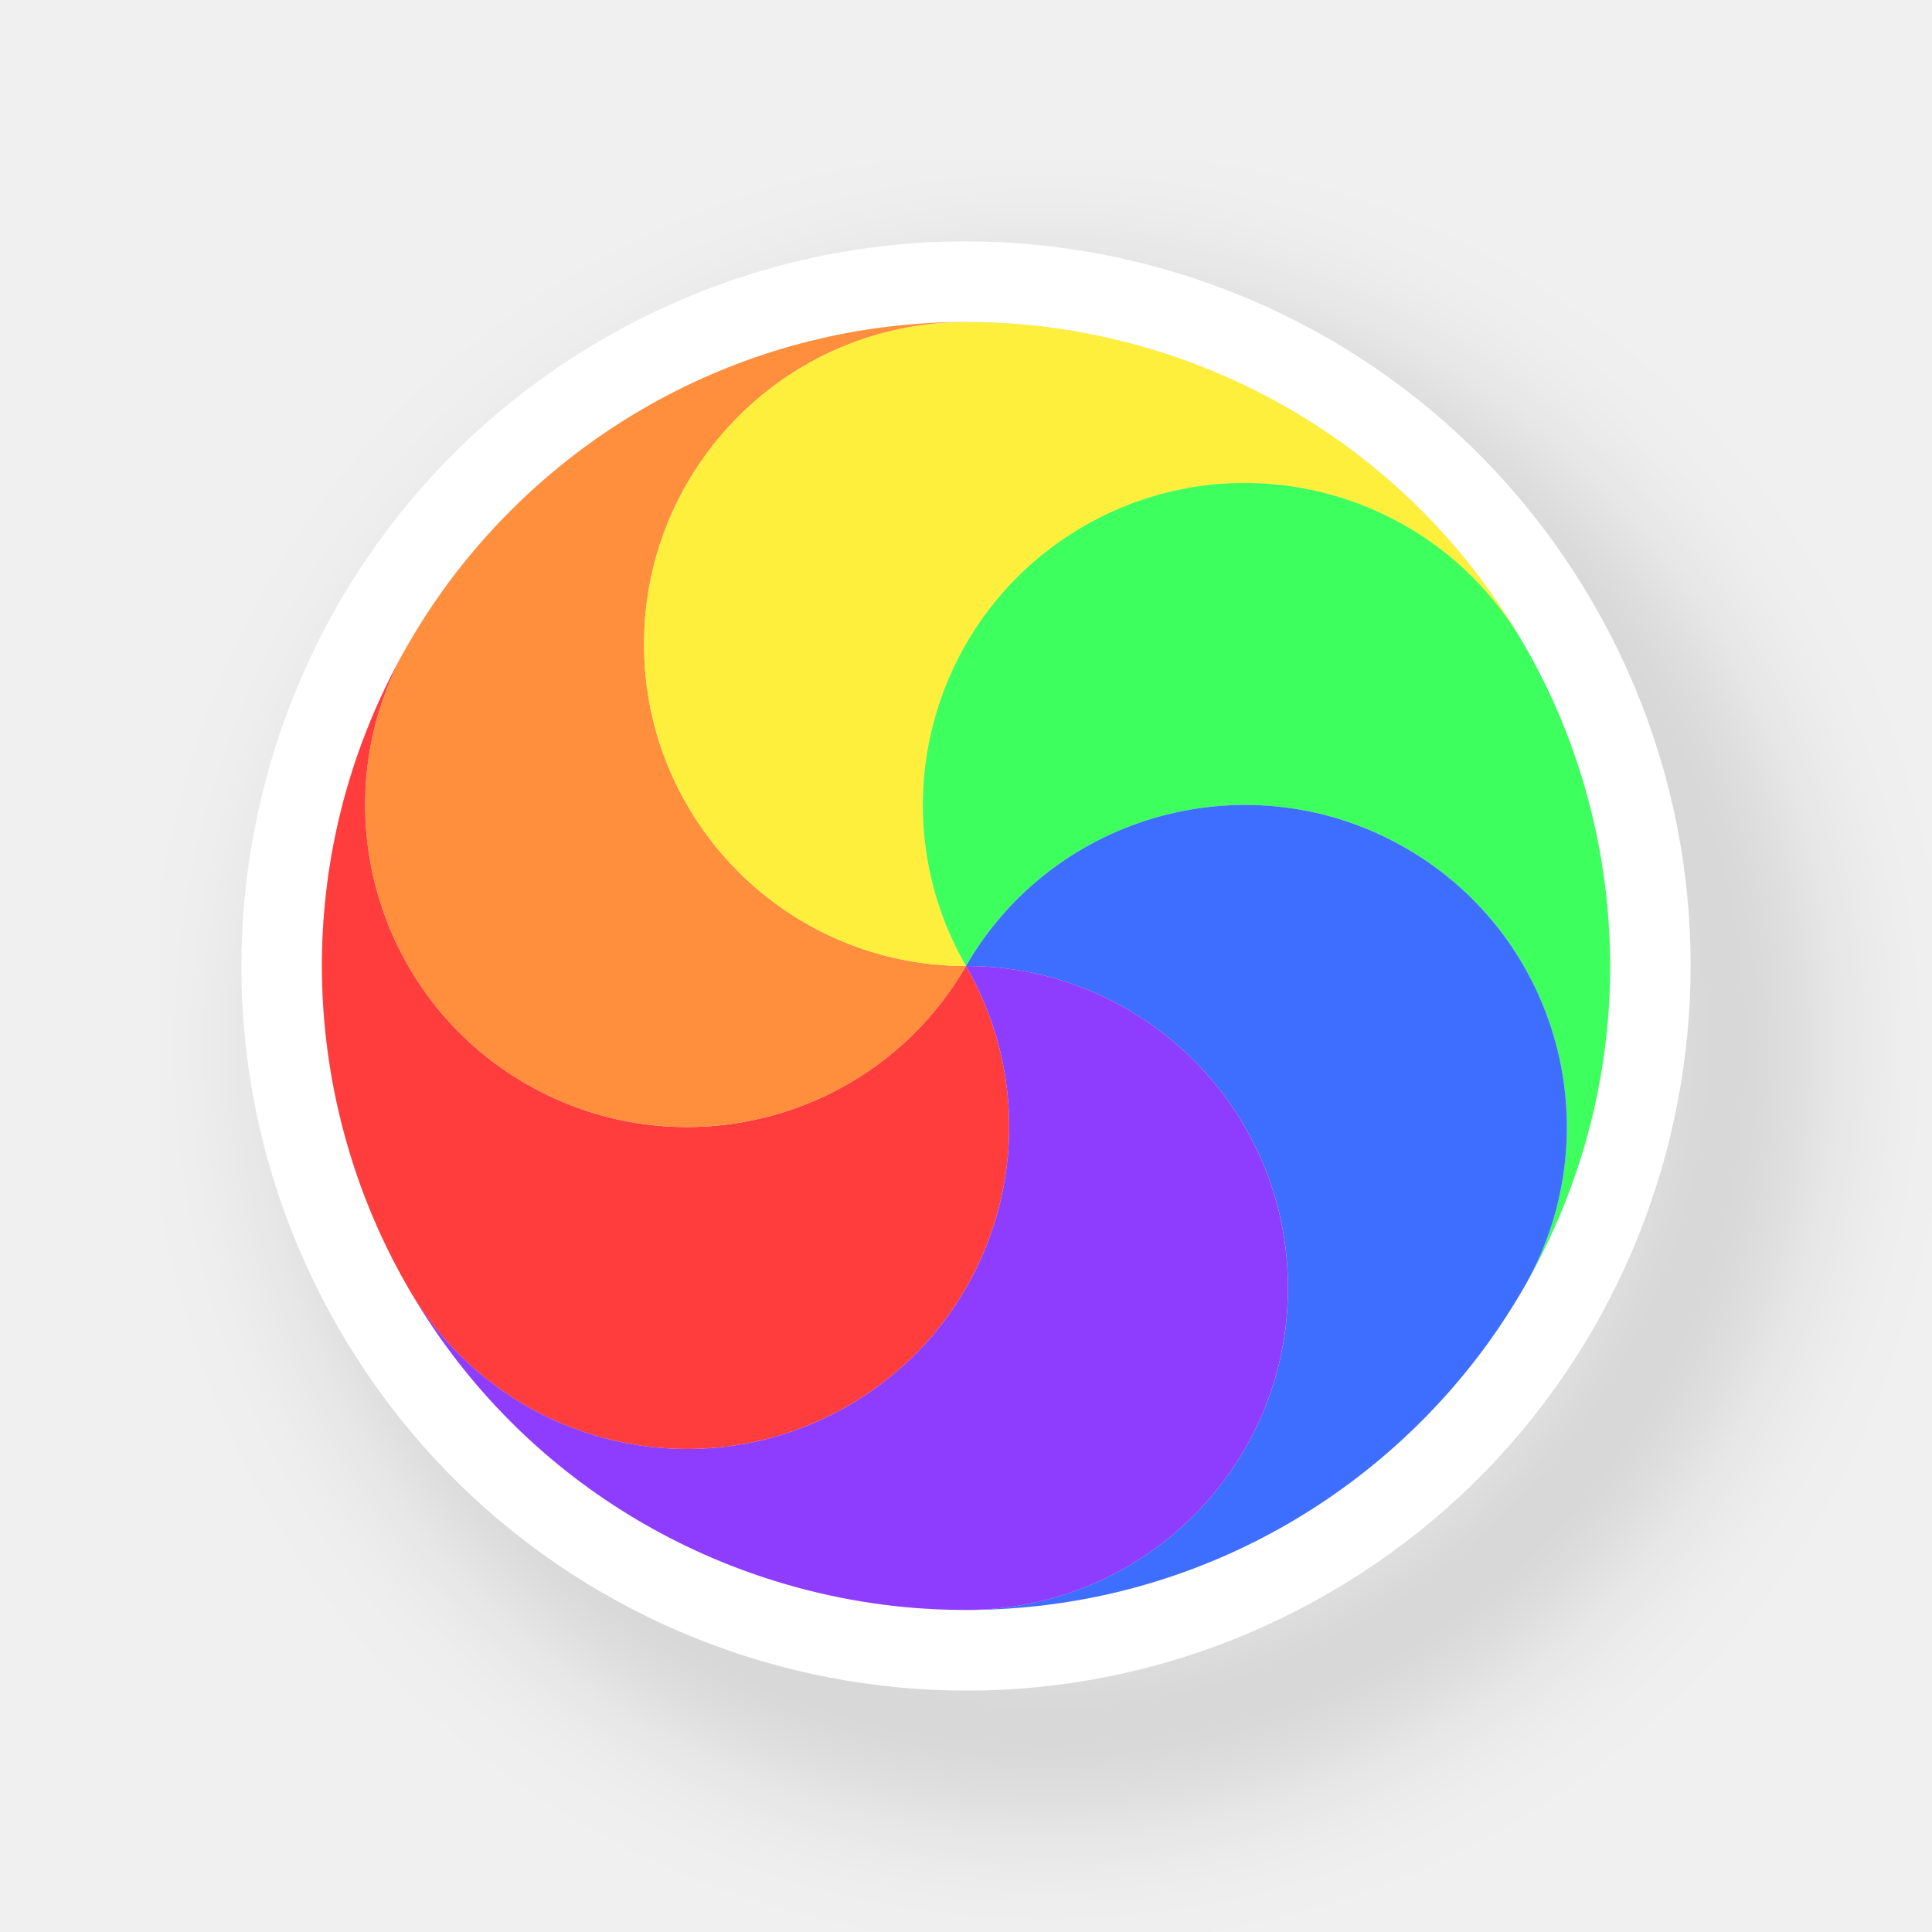
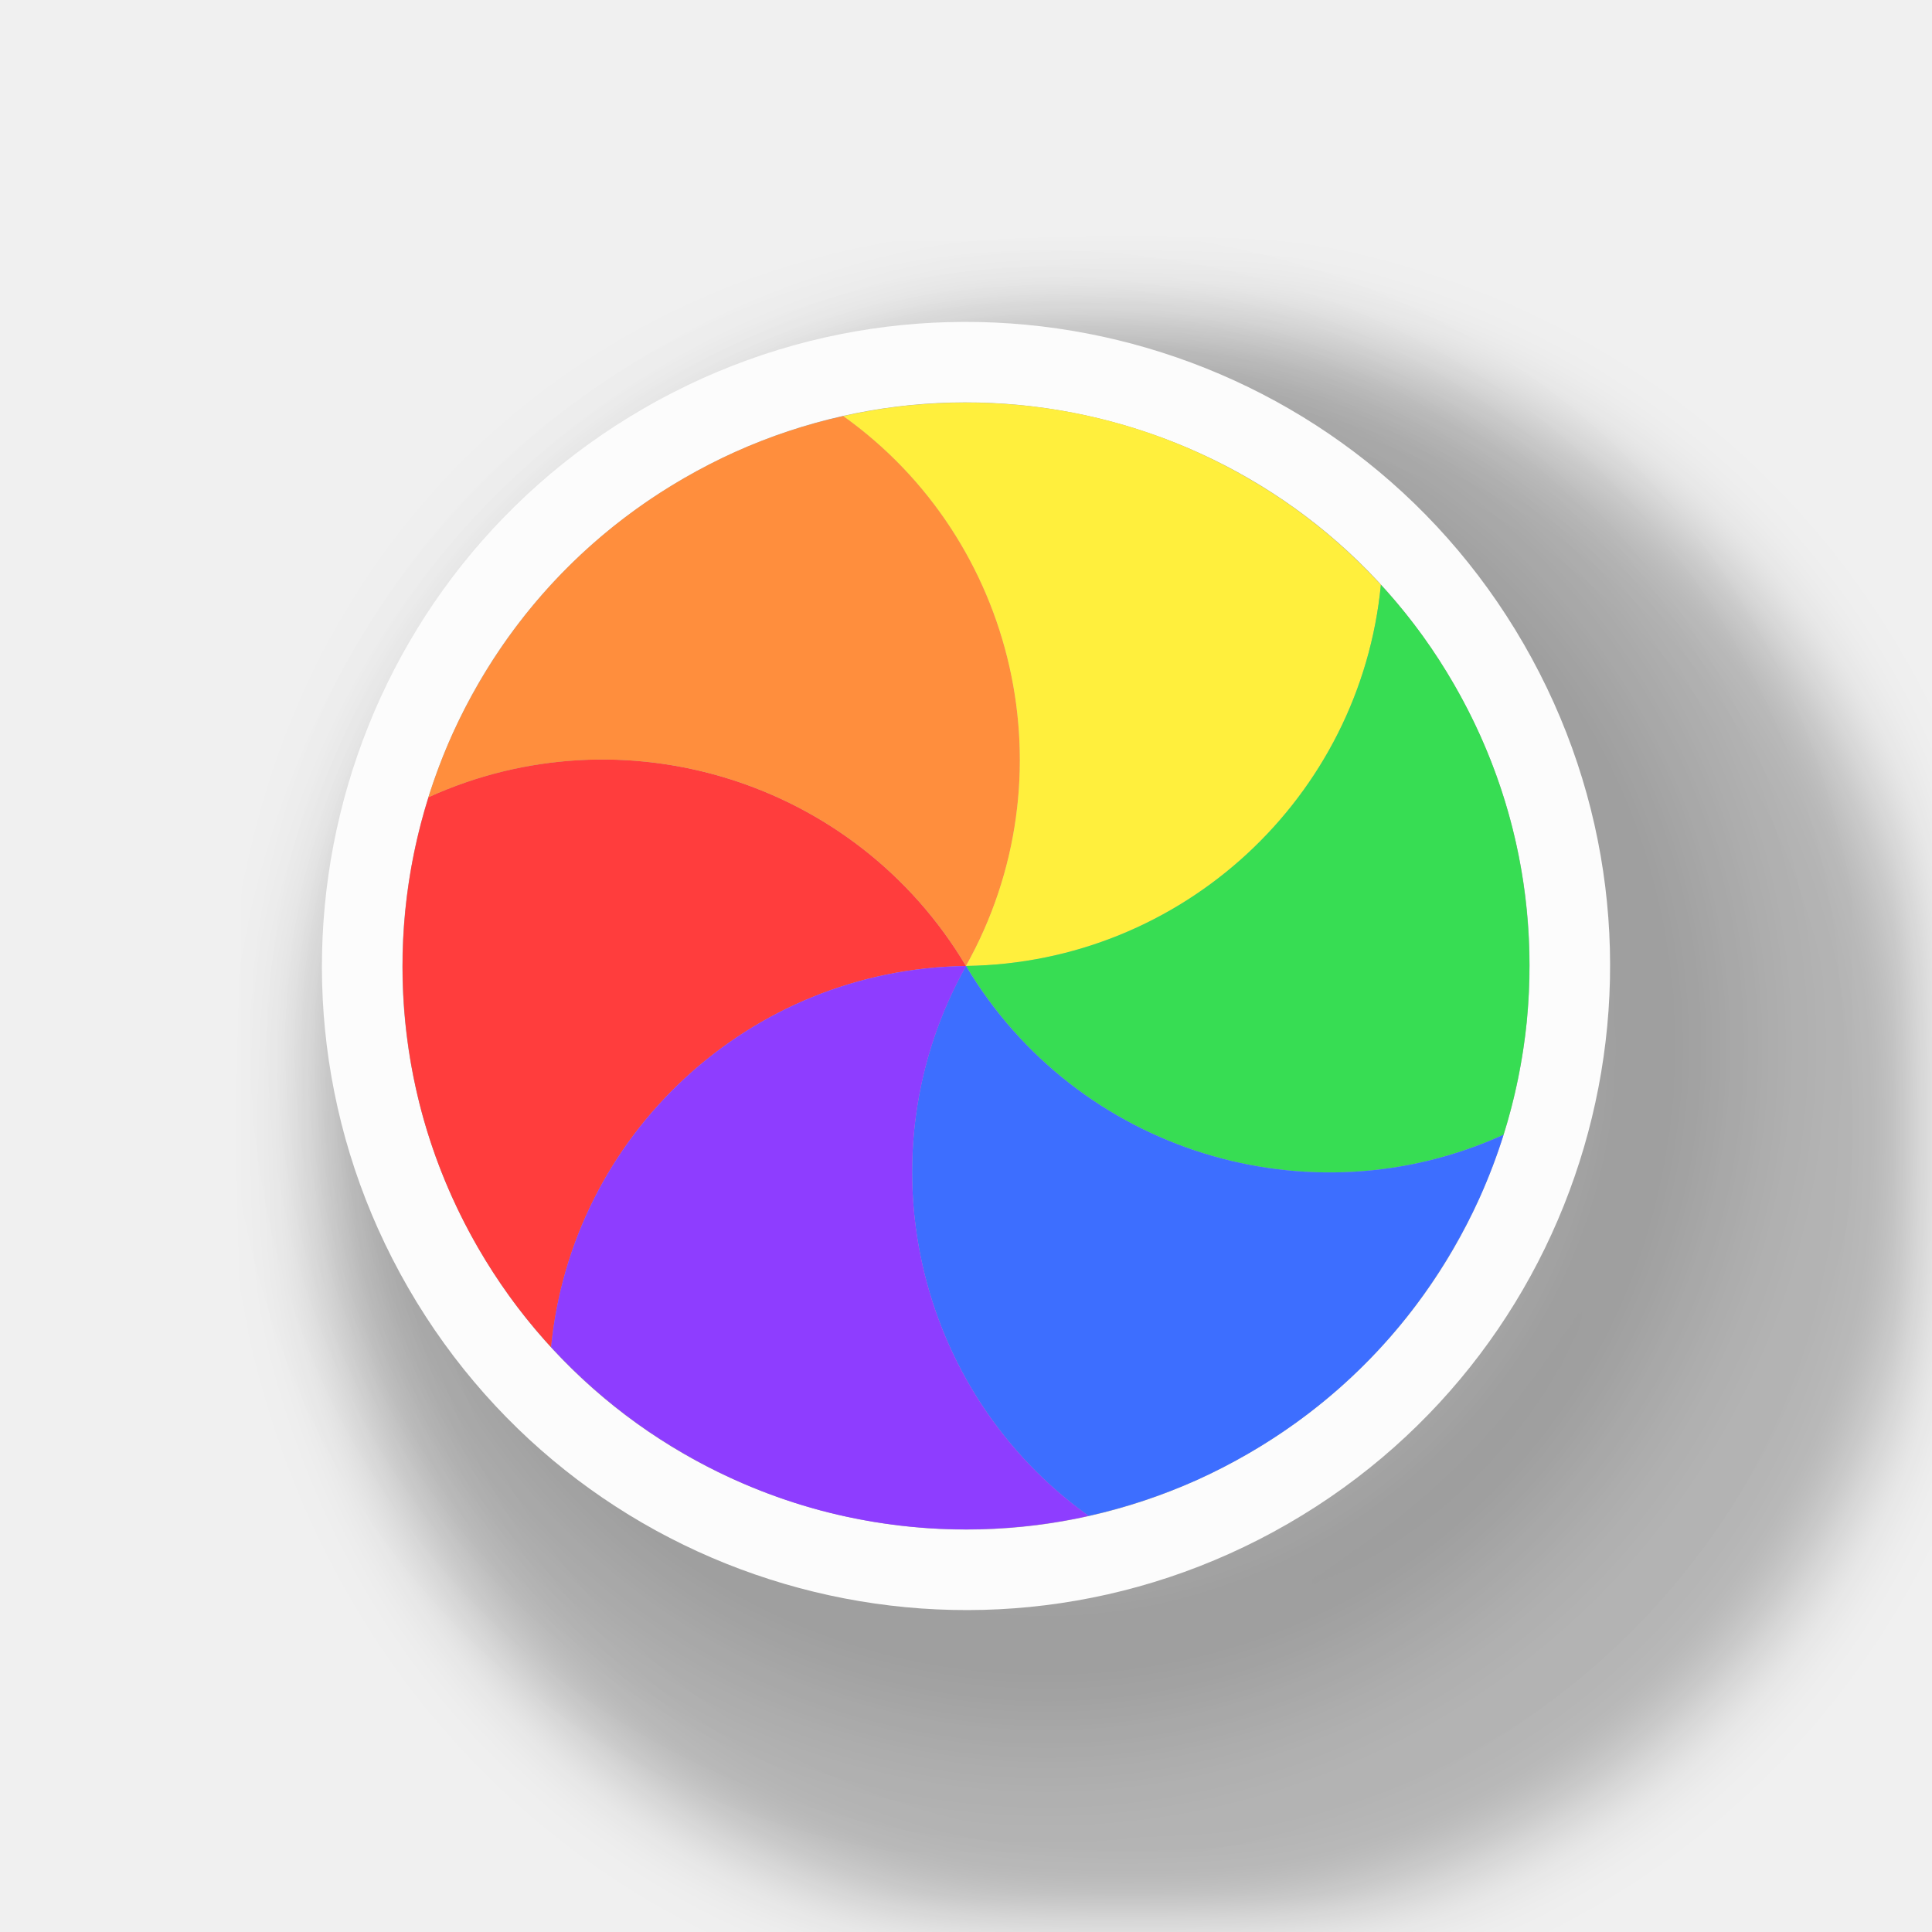
<svg xmlns="http://www.w3.org/2000/svg" width="24" height="24" viewBox="0 0 24 24" fill="none">
-   <g clip-path="url(#clip0_105_754)">
-     <g filter="url(#filter0_d_105_754)">
-       <circle cx="12" cy="12" r="8.5" transform="rotate(-120 12 12)" stroke="white" stroke-linejoin="round" />
+   <g filter="url(#filter0_d_173_2457)">
+     <g filter="url(#filter1_d_173_2457)">
+       <circle cx="12" cy="12" r="7.5" transform="rotate(-120 12 11.9999)" stroke="#FCFCFC" stroke-linejoin="round" />
    </g>
-     <path d="M10.536 17.463C8.622 18.568 6.176 17.913 5.072 16C4.937 15.767 4.815 15.529 4.707 15.289C3.687 13.023 3.735 10.317 5.072 8.001C3.968 9.914 4.623 12.36 6.536 13.464C8.449 14.569 10.895 13.913 12 12C13.104 13.913 12.449 16.359 10.536 17.463Z" fill="#FF3D3D" />
-     <path d="M6.536 13.464C4.623 12.36 3.968 9.914 5.072 8.001C5.207 7.768 5.352 7.543 5.506 7.329C6.959 5.313 9.326 4.001 12.001 4.001C9.792 4.001 8.001 5.792 8 8.001C8 10.21 9.791 12 12 12C10.895 13.913 8.449 14.569 6.536 13.464Z" fill="#FF8E3D" />
-     <path d="M8 8.001C8.001 5.792 9.792 4.001 12.001 4.001C12.27 4.001 12.537 4.014 12.799 4.04C15.271 4.29 17.591 5.684 18.928 8C17.824 6.087 15.378 5.432 13.464 6.537C11.551 7.641 10.896 10.087 12 12C9.791 12 8 10.21 8 8.001Z" fill="#FFEF3D" />
-     <path d="M13.464 6.536C15.378 5.432 17.824 6.087 18.928 8C19.063 8.233 19.185 8.471 19.294 8.711C20.313 10.977 20.265 13.683 18.928 15.999C20.032 14.086 19.377 11.64 17.464 10.536C15.551 9.431 13.105 10.087 12 12C10.896 10.087 11.551 7.641 13.464 6.536Z" fill="#3DFF5D" />
-     <path d="M17.464 10.536C19.377 11.64 20.032 14.086 18.928 15.999C18.793 16.233 18.648 16.457 18.494 16.671C17.041 18.687 14.674 19.999 11.999 19.999C14.209 19.999 15.999 18.208 16 15.999C16 13.79 14.209 12 12 12C13.105 10.087 15.551 9.431 17.464 10.536Z" fill="#3D6EFF" />
-     <path d="M15.999 15.999C15.999 18.208 14.209 19.999 11.999 19.999C11.73 19.999 11.463 19.986 11.201 19.96C8.729 19.71 6.409 18.316 5.072 16C6.176 17.913 8.622 18.568 10.536 17.463C12.449 16.359 13.104 13.913 12 12C14.209 12 16 13.79 15.999 15.999Z" fill="#8E3DFF" />
+     <path d="M6.846 16.735C6.658 16.53 6.481 16.314 6.318 16.087C6.184 15.9 6.057 15.704 5.939 15.5C5.626 14.957 5.393 14.39 5.238 13.812C5.084 13.234 5.001 12.627 5.001 12C5.001 11.764 5.013 11.531 5.036 11.301C5.084 10.826 5.18 10.358 5.323 9.903C7.733 8.808 10.623 9.685 12 12C9.307 12.036 7.102 14.1 6.846 16.735Z" fill="#FF3D3D" />
+     <path d="M5.322 9.904C5.406 9.638 5.505 9.377 5.619 9.123C5.714 8.913 5.821 8.705 5.939 8.501C6.252 7.958 6.627 7.473 7.05 7.05C7.473 6.627 7.958 6.252 8.501 5.939C8.705 5.821 8.913 5.714 9.123 5.619C9.558 5.423 10.012 5.272 10.477 5.169C12.631 6.708 13.317 9.65 12 12C10.622 9.685 7.732 8.808 5.322 9.904Z" fill="#FF8E3D" />
+     <path d="M10.476 5.169C10.748 5.108 11.024 5.063 11.301 5.035C11.531 5.013 11.764 5.001 12 5.001C12.627 5.001 13.234 5.083 13.812 5.238C14.39 5.393 14.957 5.625 15.499 5.939C15.704 6.057 15.9 6.183 16.087 6.318C16.475 6.597 16.832 6.915 17.154 7.265C16.898 9.9 14.694 11.965 11.999 12C13.316 9.649 12.63 6.708 10.476 5.169Z" fill="#FFEF3D" />
+     <path d="M17.154 7.265C17.343 7.47 17.519 7.686 17.682 7.912C17.817 8.1 17.943 8.296 18.061 8.5C18.375 9.043 18.607 9.61 18.762 10.188C18.917 10.766 18.999 11.373 18.999 12C18.999 12.236 18.987 12.469 18.965 12.699C18.916 13.174 18.82 13.642 18.678 14.096C16.267 15.192 13.377 14.315 12 11.999C14.694 11.964 16.898 9.9 17.154 7.265Z" fill="#37DD53" />
+     <path d="M18.678 14.096C18.595 14.361 18.495 14.622 18.381 14.877C18.286 15.087 18.179 15.295 18.061 15.499C17.748 16.042 17.373 16.527 16.95 16.95C16.527 17.373 16.042 17.748 15.499 18.061C15.295 18.179 15.088 18.285 14.877 18.381C14.442 18.576 13.988 18.727 13.523 18.831C11.369 17.291 10.684 14.35 12 11.999C13.378 14.315 16.268 15.191 18.678 14.096Z" fill="#3D6EFF" />
+     <path d="M13.524 18.831C13.252 18.892 12.977 18.936 12.699 18.964C12.469 18.987 12.236 18.999 12 18.999C11.374 18.999 10.766 18.916 10.188 18.762C9.611 18.607 9.043 18.374 8.501 18.061C8.296 17.943 8.1 17.816 7.913 17.682C7.526 17.403 7.168 17.085 6.846 16.735C7.102 14.099 9.307 12.035 12.001 12C10.684 14.35 11.37 17.292 13.524 18.831Z" fill="#8E3DFF" />
  </g>
  <defs>
-     <filter id="filter0_d_105_754" x="1.998" y="1.999" width="22.003" height="22.003" filterUnits="userSpaceOnUse" color-interpolation-filters="sRGB">
+     <filter id="filter0_d_173_2457" x="0" y="0" width="26" height="26" filterUnits="userSpaceOnUse" color-interpolation-filters="sRGB">
+       <feFlood flood-opacity="0" result="BackgroundImageFix" />
+       <feColorMatrix in="SourceAlpha" type="matrix" values="0 0 0 0 0 0 0 0 0 0 0 0 0 0 0 0 0 0 127 0" result="hardAlpha" />
+       <feOffset dx="1" dy="1" />
+       <feGaussianBlur stdDeviation="0.5" />
+       <feColorMatrix type="matrix" values="0 0 0 0 0 0 0 0 0 0 0 0 0 0 0 0 0 0 0.25 0" />
+       <feBlend mode="normal" in2="BackgroundImageFix" result="effect1_dropShadow_173_2457" />
+       <feBlend mode="normal" in="SourceGraphic" in2="effect1_dropShadow_173_2457" result="shape" />
+     </filter>
+     <filter id="filter1_d_173_2457" x="2.999" y="2.999" width="20.003" height="20.003" filterUnits="userSpaceOnUse" color-interpolation-filters="sRGB">
      <feFlood flood-opacity="0" result="BackgroundImageFix" />
      <feColorMatrix in="SourceAlpha" type="matrix" values="0 0 0 0 0 0 0 0 0 0 0 0 0 0 0 0 0 0 127 0" result="hardAlpha" />
      <feOffset dx="1" dy="1" />
      <feGaussianBlur stdDeviation="1" />
-       <feColorMatrix type="matrix" values="0 0 0 0 0 0 0 0 0 0 0 0 0 0 0 0 0 0 0.25 0" />
-       <feBlend mode="normal" in2="BackgroundImageFix" result="effect1_dropShadow_105_754" />
-       <feBlend mode="normal" in="SourceGraphic" in2="effect1_dropShadow_105_754" result="shape" />
+       <feColorMatrix type="matrix" values="0 0 0 0 0 0 0 0 0 0 0 0 0 0 0 0 0 0 0.3 0" />
+       <feBlend mode="normal" in2="BackgroundImageFix" result="effect1_dropShadow_173_2457" />
+       <feBlend mode="normal" in="SourceGraphic" in2="effect1_dropShadow_173_2457" result="shape" />
    </filter>
-     <clipPath id="clip0_105_754">
-       <rect width="24" height="24" fill="white" />
-     </clipPath>
  </defs>
</svg>
